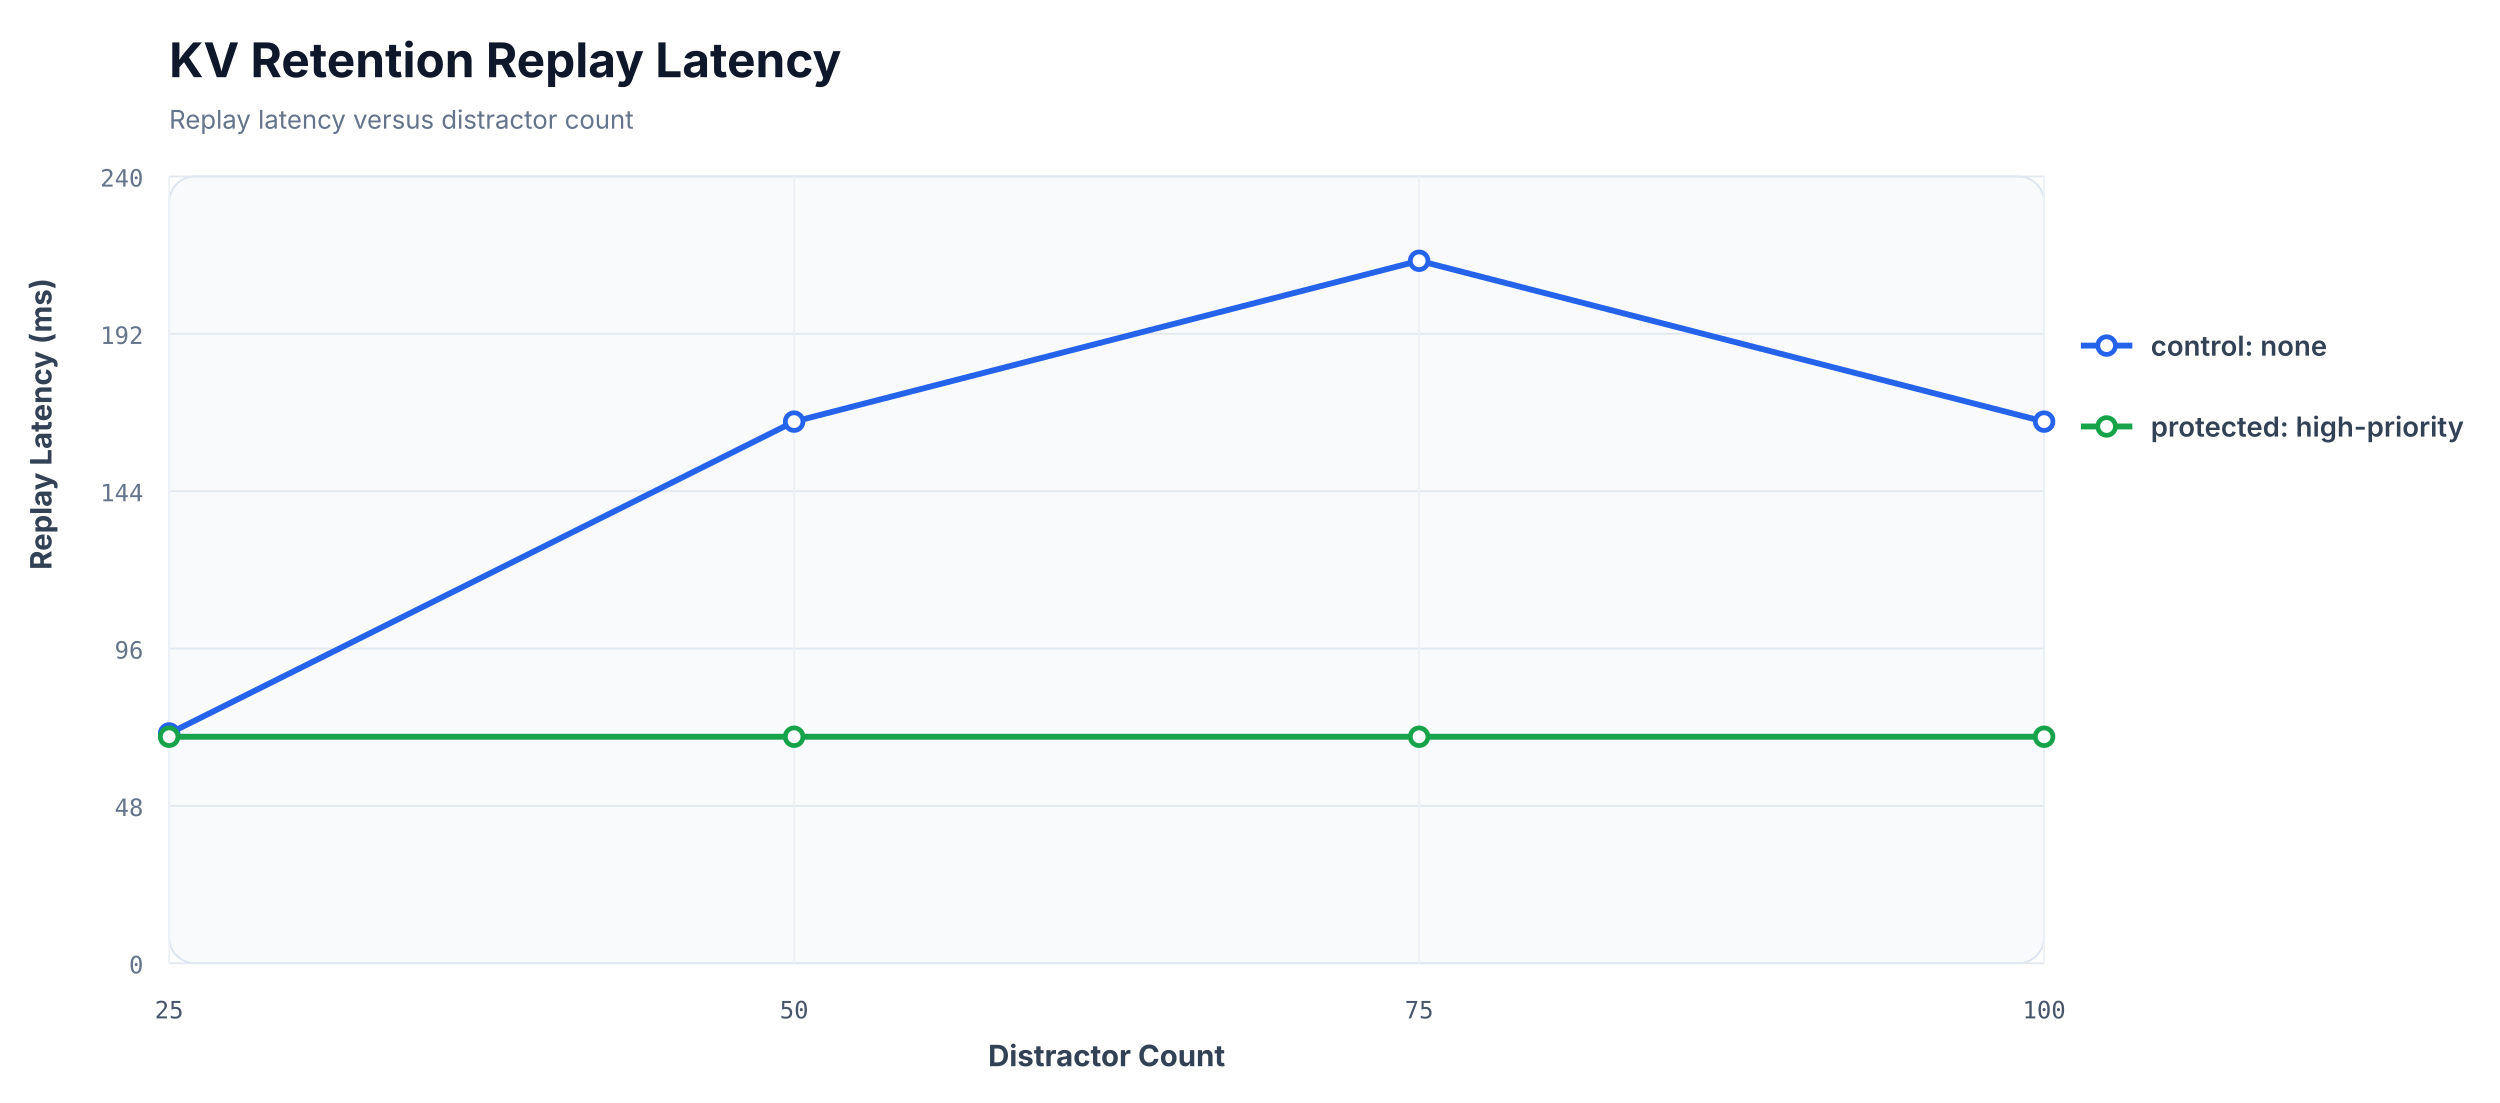
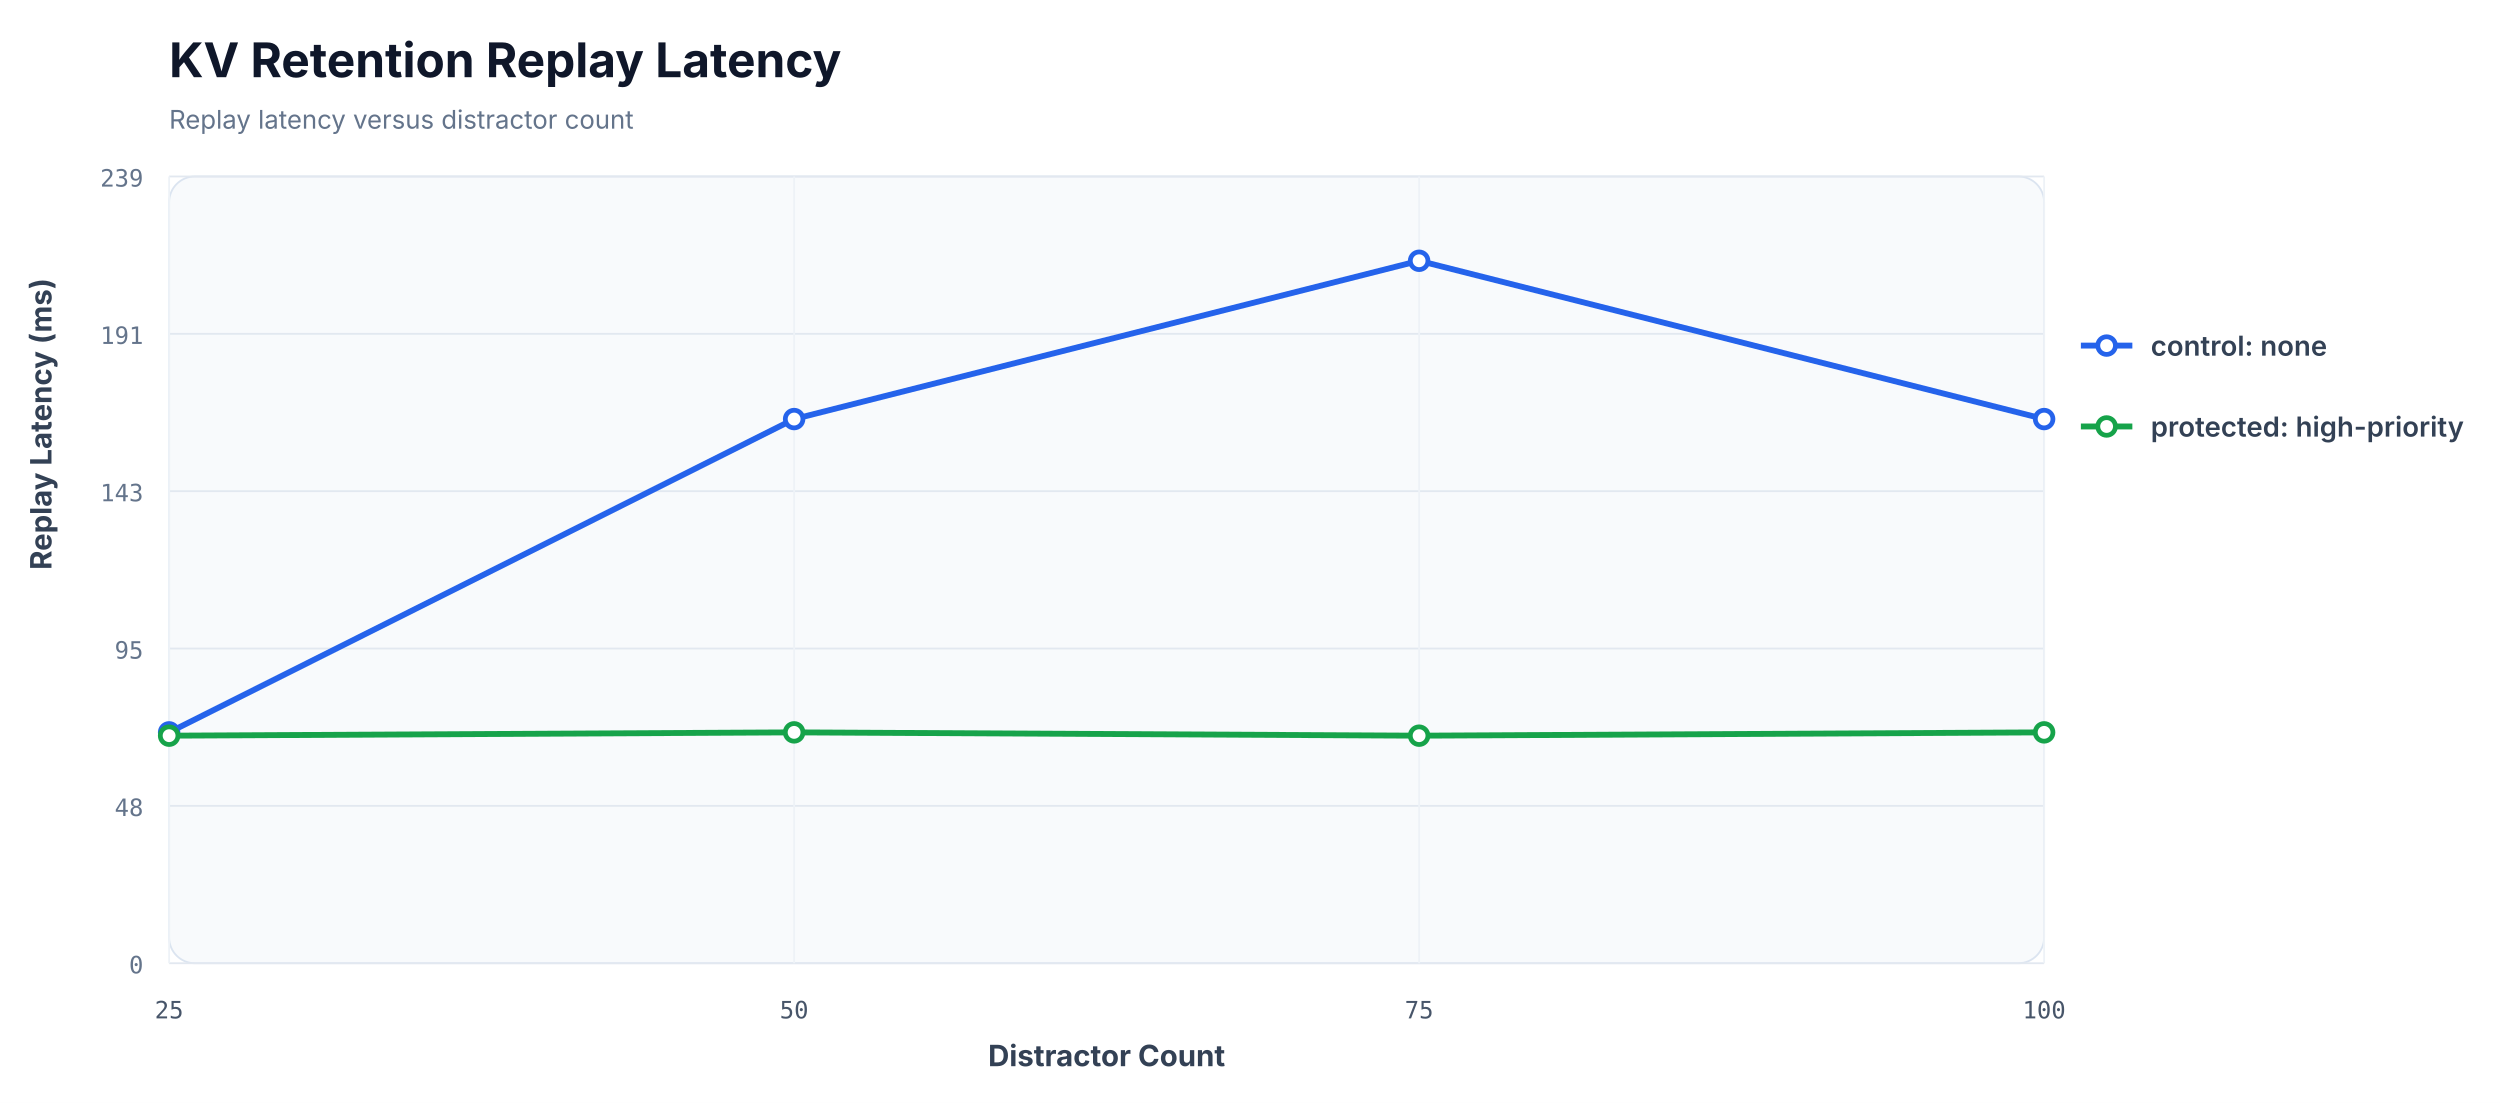
<svg xmlns="http://www.w3.org/2000/svg" width="1360" height="600" viewBox="0 0 1360 600">
  <rect width="100%" height="100%" fill="#ffffff" />
  <text x="92" y="42" font-family="Inter, Arial, sans-serif" font-size="26" font-weight="700" fill="#0f172a">KV Retention Replay Latency</text>
  <text x="92" y="70" font-family="Inter, Arial, sans-serif" font-size="14" fill="#64748b">Replay latency versus distractor count</text>
  <rect x="92" y="96" width="1020" height="428" rx="14" fill="#f8fafc" stroke="#dbe4f0" />
  <line x1="92" y1="524.00" x2="1112" y2="524.00" stroke="#e2e8f0" stroke-width="1" />
  <text x="78" y="529.50" text-anchor="end" font-family="JetBrains Mono, monospace" font-size="13" fill="#64748b">0</text>
  <line x1="92" y1="438.40" x2="1112" y2="438.40" stroke="#e2e8f0" stroke-width="1" />
  <text x="78" y="443.90" text-anchor="end" font-family="JetBrains Mono, monospace" font-size="13" fill="#64748b">48</text>
  <line x1="92" y1="352.80" x2="1112" y2="352.80" stroke="#e2e8f0" stroke-width="1" />
-   <text x="78" y="358.30" text-anchor="end" font-family="JetBrains Mono, monospace" font-size="13" fill="#64748b">96</text>
+   <text x="78" y="358.30" text-anchor="end" font-family="JetBrains Mono, monospace" font-size="13" fill="#64748b">95</text>
  <line x1="92" y1="267.20" x2="1112" y2="267.20" stroke="#e2e8f0" stroke-width="1" />
-   <text x="78" y="272.70" text-anchor="end" font-family="JetBrains Mono, monospace" font-size="13" fill="#64748b">144</text>
+   <text x="78" y="272.70" text-anchor="end" font-family="JetBrains Mono, monospace" font-size="13" fill="#64748b">143</text>
  <line x1="92" y1="181.60" x2="1112" y2="181.60" stroke="#e2e8f0" stroke-width="1" />
-   <text x="78" y="187.10" text-anchor="end" font-family="JetBrains Mono, monospace" font-size="13" fill="#64748b">192</text>
+   <text x="78" y="187.10" text-anchor="end" font-family="JetBrains Mono, monospace" font-size="13" fill="#64748b">191</text>
  <line x1="92" y1="96.00" x2="1112" y2="96.00" stroke="#e2e8f0" stroke-width="1" />
-   <text x="78" y="101.50" text-anchor="end" font-family="JetBrains Mono, monospace" font-size="13" fill="#64748b">240</text>
+   <text x="78" y="101.50" text-anchor="end" font-family="JetBrains Mono, monospace" font-size="13" fill="#64748b">239</text>
  <line x1="92.00" y1="96" x2="92.00" y2="524" stroke="#eef2f7" stroke-width="1" />
  <text x="92.00" y="554" text-anchor="middle" font-family="JetBrains Mono, monospace" font-size="13" fill="#475569">25</text>
  <line x1="432.00" y1="96" x2="432.00" y2="524" stroke="#eef2f7" stroke-width="1" />
  <text x="432.00" y="554" text-anchor="middle" font-family="JetBrains Mono, monospace" font-size="13" fill="#475569">50</text>
  <line x1="772.00" y1="96" x2="772.00" y2="524" stroke="#eef2f7" stroke-width="1" />
  <text x="772.00" y="554" text-anchor="middle" font-family="JetBrains Mono, monospace" font-size="13" fill="#475569">75</text>
  <line x1="1112.00" y1="96" x2="1112.00" y2="524" stroke="#eef2f7" stroke-width="1" />
  <text x="1112.00" y="554" text-anchor="middle" font-family="JetBrains Mono, monospace" font-size="13" fill="#475569">100</text>
-   <polyline fill="none" stroke="#2563eb" stroke-width="3.2" points="92.00,399.00 432.00,229.36 772.00,141.86 1112.00,229.36" />
-   <circle cx="92.00" cy="399.00" r="4.8" fill="#ffffff" stroke="#2563eb" stroke-width="2.6" />
-   <circle cx="432.00" cy="229.36" r="4.8" fill="#ffffff" stroke="#2563eb" stroke-width="2.6" />
+   <polyline fill="none" stroke="#2563eb" stroke-width="3.2" points="92.00,398.41 432.00,227.97 772.00,141.86 1112.00,227.97" />
+   <circle cx="92.00" cy="398.41" r="4.8" fill="#ffffff" stroke="#2563eb" stroke-width="2.6" />
+   <circle cx="432.00" cy="227.97" r="4.8" fill="#ffffff" stroke="#2563eb" stroke-width="2.6" />
  <circle cx="772.00" cy="141.86" r="4.8" fill="#ffffff" stroke="#2563eb" stroke-width="2.6" />
-   <circle cx="1112.00" cy="229.36" r="4.8" fill="#ffffff" stroke="#2563eb" stroke-width="2.6" />
-   <polyline fill="none" stroke="#16a34a" stroke-width="3.2" points="92.00,400.79 432.00,400.79 772.00,400.79 1112.00,400.79" />
-   <circle cx="92.00" cy="400.79" r="4.8" fill="#ffffff" stroke="#16a34a" stroke-width="2.6" />
-   <circle cx="432.00" cy="400.79" r="4.8" fill="#ffffff" stroke="#16a34a" stroke-width="2.6" />
-   <circle cx="772.00" cy="400.79" r="4.8" fill="#ffffff" stroke="#16a34a" stroke-width="2.6" />
-   <circle cx="1112.00" cy="400.79" r="4.8" fill="#ffffff" stroke="#16a34a" stroke-width="2.6" />
+   <circle cx="1112.00" cy="227.97" r="4.8" fill="#ffffff" stroke="#2563eb" stroke-width="2.6" />
+   <polyline fill="none" stroke="#16a34a" stroke-width="3.2" points="92.00,400.21 432.00,398.41 772.00,400.21 1112.00,398.41" />
+   <circle cx="92.00" cy="400.21" r="4.8" fill="#ffffff" stroke="#16a34a" stroke-width="2.6" />
+   <circle cx="432.00" cy="398.41" r="4.8" fill="#ffffff" stroke="#16a34a" stroke-width="2.6" />
+   <circle cx="772.00" cy="400.21" r="4.8" fill="#ffffff" stroke="#16a34a" stroke-width="2.6" />
+   <circle cx="1112.00" cy="398.41" r="4.8" fill="#ffffff" stroke="#16a34a" stroke-width="2.6" />
  <text x="28" y="310.00" transform="rotate(-90 28 310.00)" font-family="Inter, Arial, sans-serif" font-size="16" font-weight="700" fill="#334155">Replay Latency (ms)</text>
  <text x="602.00" y="580" text-anchor="middle" font-family="Inter, Arial, sans-serif" font-size="16" font-weight="700" fill="#334155">Distractor Count</text>
  <line x1="1132" y1="188" x2="1160" y2="188" stroke="#2563eb" stroke-width="3.2" />
  <circle cx="1146" cy="188" r="4.8" fill="#ffffff" stroke="#2563eb" stroke-width="2.6" />
  <text x="1170" y="193.5" font-family="Inter, Arial, sans-serif" font-size="15" font-weight="600" fill="#334155">control: none</text>
  <line x1="1132" y1="232" x2="1160" y2="232" stroke="#16a34a" stroke-width="3.2" />
  <circle cx="1146" cy="232" r="4.8" fill="#ffffff" stroke="#16a34a" stroke-width="2.6" />
  <text x="1170" y="237.5" font-family="Inter, Arial, sans-serif" font-size="15" font-weight="600" fill="#334155">protected: high-priority</text>
</svg>
